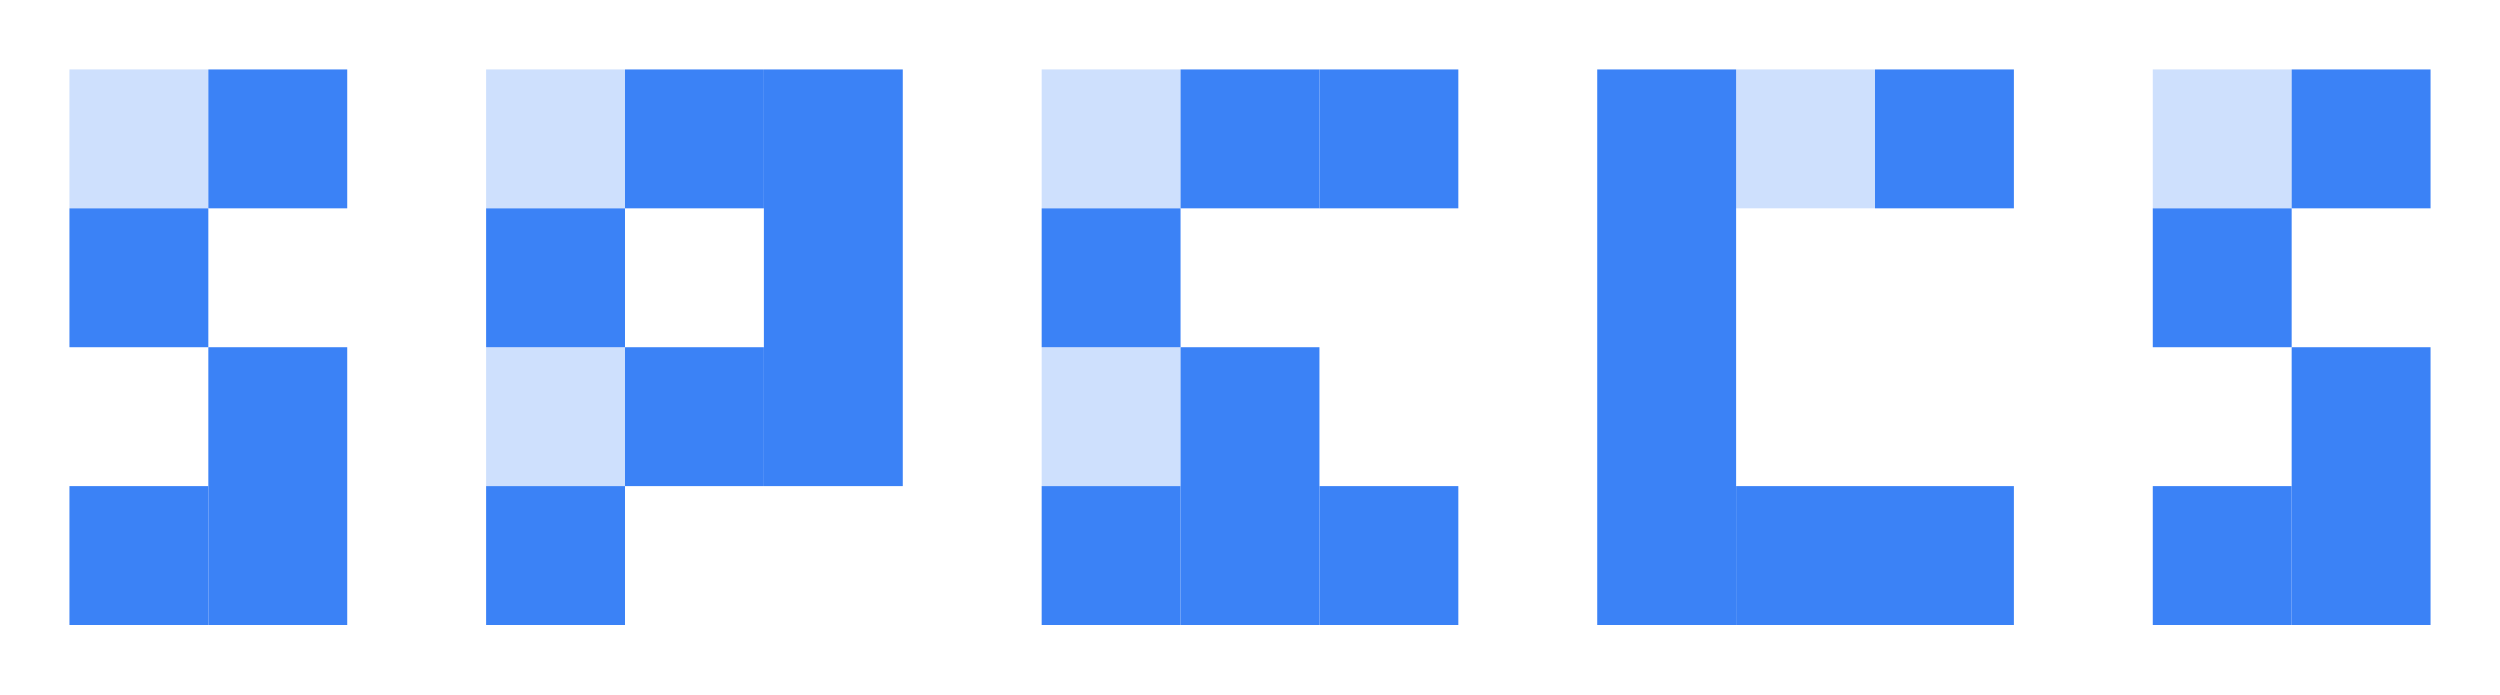
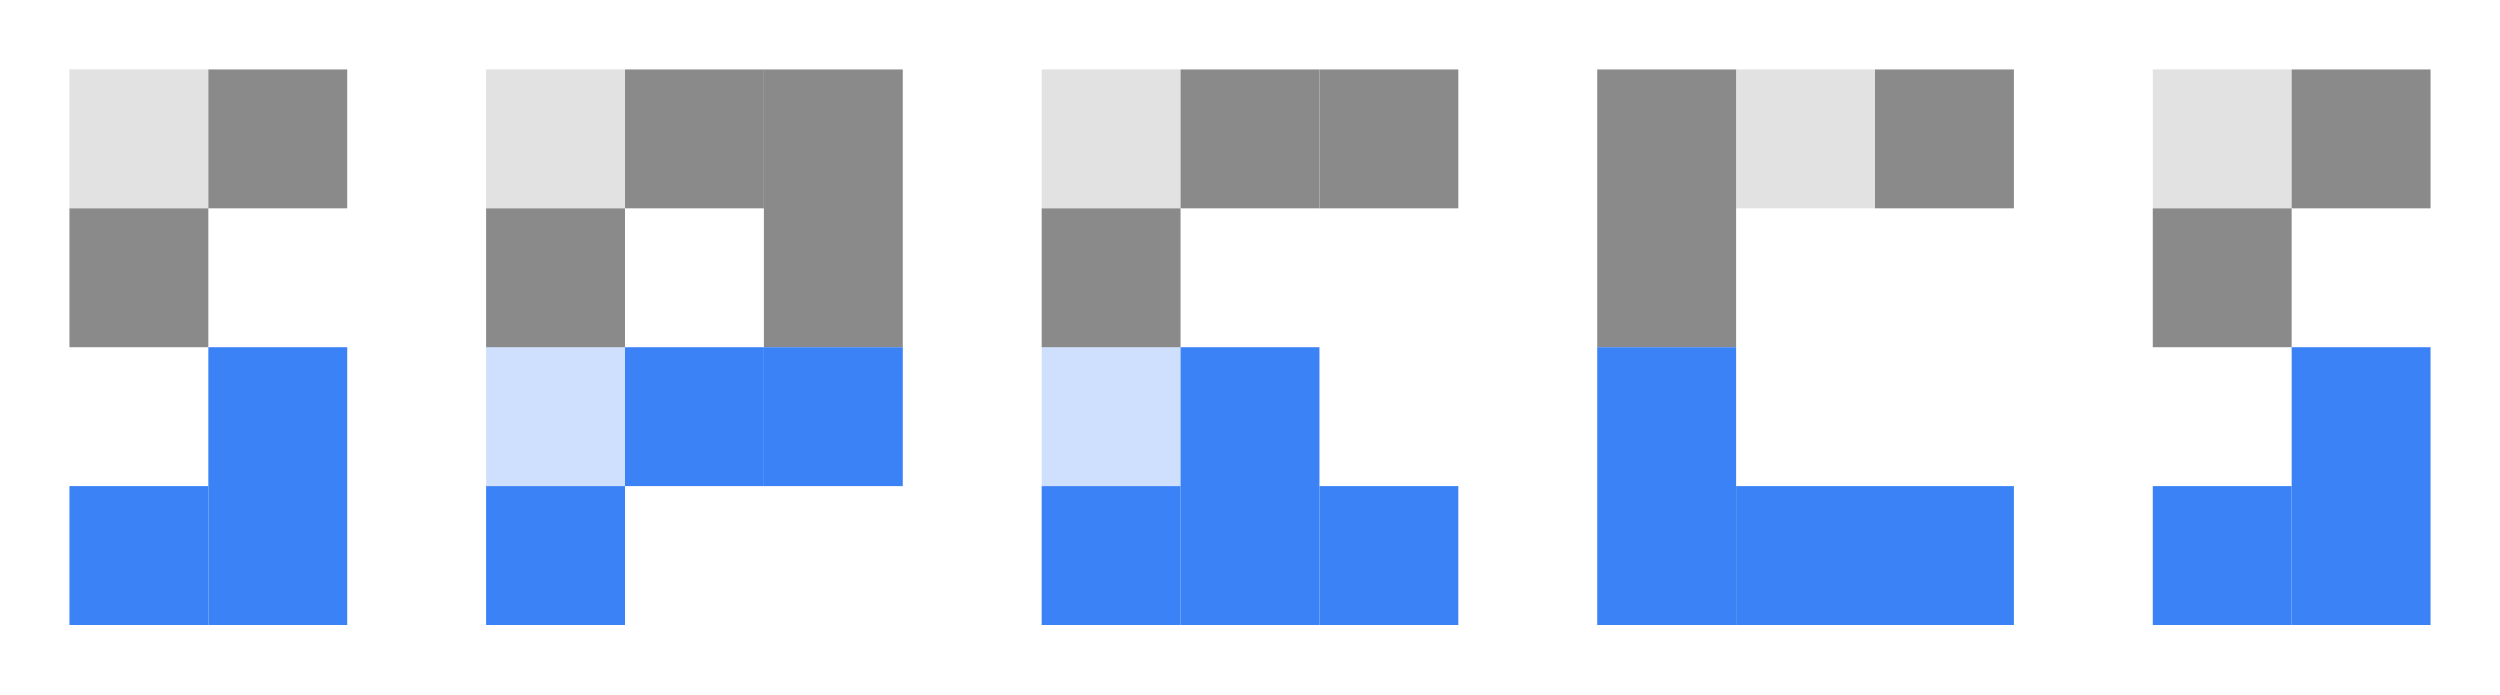
<svg xmlns="http://www.w3.org/2000/svg" viewBox="0 0 288 80" width="288" height="80" role="img" aria-label="specs">
-   <rect x="8" y="8" width="16" height="16" fill="#3B82F6" opacity="0.25" />
-   <rect x="8" y="24" width="16" height="16" fill="#3B82F6" />
-   <rect x="8" y="56" width="16" height="16" fill="#3B82F6" />
-   <rect x="24" y="8" width="16" height="16" fill="#3B82F6" />
-   <rect x="24" y="40" width="16" height="32" fill="#3B82F6" />
-   <rect x="56" y="8" width="16" height="16" fill="#3B82F6" opacity="0.25" />
-   <rect x="56" y="24" width="16" height="16" fill="#3B82F6" />
-   <rect x="56" y="40" width="16" height="16" fill="#3B82F6" opacity="0.25" />
-   <rect x="56" y="56" width="16" height="16" fill="#3B82F6" />
-   <rect x="72" y="8" width="16" height="16" fill="#3B82F6" />
-   <rect x="72" y="40" width="16" height="16" fill="#3B82F6" />
-   <rect x="88" y="8" width="16" height="48" fill="#3B82F6" />
-   <rect x="120" y="8" width="16" height="16" fill="#3B82F6" opacity="0.25" />
-   <rect x="120" y="24" width="16" height="16" fill="#3B82F6" />
-   <rect x="120" y="40" width="16" height="16" fill="#3B82F6" opacity="0.25" />
-   <rect x="120" y="56" width="16" height="16" fill="#3B82F6" />
-   <rect x="136" y="8" width="16" height="16" fill="#3B82F6" />
-   <rect x="136" y="40" width="16" height="32" fill="#3B82F6" />
-   <rect x="152" y="8" width="16" height="16" fill="#3B82F6" />
-   <rect x="152" y="56" width="16" height="16" fill="#3B82F6" />
-   <rect x="184" y="8" width="16" height="64" fill="#3B82F6" />
-   <rect x="200" y="8" width="16" height="16" fill="#3B82F6" opacity="0.25" />
-   <rect x="200" y="56" width="16" height="16" fill="#3B82F6" />
-   <rect x="216" y="8" width="16" height="16" fill="#3B82F6" />
-   <rect x="216" y="56" width="16" height="16" fill="#3B82F6" />
-   <rect x="248" y="8" width="16" height="16" fill="#3B82F6" opacity="0.25" />
-   <rect x="248" y="24" width="16" height="16" fill="#3B82F6" />
-   <rect x="248" y="56" width="16" height="16" fill="#3B82F6" />
-   <rect x="264" y="8" width="16" height="16" fill="#3B82F6" />
-   <rect x="264" y="40" width="16" height="32" fill="#3B82F6" />
+   <rect x="8" y="8" width="16" height="16" fill="#8a8a8a" opacity="0.25" />
+   <rect x="8" y="24" width="16" height="16" fill="#8a8a8a" />
+   <rect x="8" y="56" width="16" height="16" fill="#3b82f6" />
+   <rect x="24" y="8" width="16" height="16" fill="#8a8a8a" />
+   <rect x="24" y="40" width="16" height="32" fill="#3b82f6" />
+   <rect x="56" y="8" width="16" height="16" fill="#8a8a8a" opacity="0.25" />
+   <rect x="56" y="24" width="16" height="16" fill="#8a8a8a" />
+   <rect x="56" y="40" width="16" height="16" fill="#3b82f6" opacity="0.25" />
+   <rect x="56" y="56" width="16" height="16" fill="#3b82f6" />
+   <rect x="72" y="8" width="16" height="16" fill="#8a8a8a" />
+   <rect x="72" y="40" width="16" height="16" fill="#3b82f6" />
+   <rect x="88" y="8" width="16" height="32" fill="#8a8a8a" />
+   <rect x="88" y="40" width="16" height="16" fill="#3b82f6" />
+   <rect x="120" y="8" width="16" height="16" fill="#8a8a8a" opacity="0.25" />
+   <rect x="120" y="24" width="16" height="16" fill="#8a8a8a" />
+   <rect x="120" y="40" width="16" height="16" fill="#3b82f6" opacity="0.25" />
+   <rect x="120" y="56" width="16" height="16" fill="#3b82f6" />
+   <rect x="136" y="8" width="16" height="16" fill="#8a8a8a" />
+   <rect x="136" y="40" width="16" height="32" fill="#3b82f6" />
+   <rect x="152" y="8" width="16" height="16" fill="#8a8a8a" />
+   <rect x="152" y="56" width="16" height="16" fill="#3b82f6" />
+   <rect x="184" y="8" width="16" height="32" fill="#8a8a8a" />
+   <rect x="184" y="40" width="16" height="32" fill="#3b82f6" />
+   <rect x="200" y="8" width="16" height="16" fill="#8a8a8a" opacity="0.25" />
+   <rect x="200" y="56" width="16" height="16" fill="#3b82f6" />
+   <rect x="216" y="8" width="16" height="16" fill="#8a8a8a" />
+   <rect x="216" y="56" width="16" height="16" fill="#3b82f6" />
+   <rect x="248" y="8" width="16" height="16" fill="#8a8a8a" opacity="0.25" />
+   <rect x="248" y="24" width="16" height="16" fill="#8a8a8a" />
+   <rect x="248" y="56" width="16" height="16" fill="#3b82f6" />
+   <rect x="264" y="8" width="16" height="16" fill="#8a8a8a" />
+   <rect x="264" y="40" width="16" height="32" fill="#3b82f6" />
</svg>
